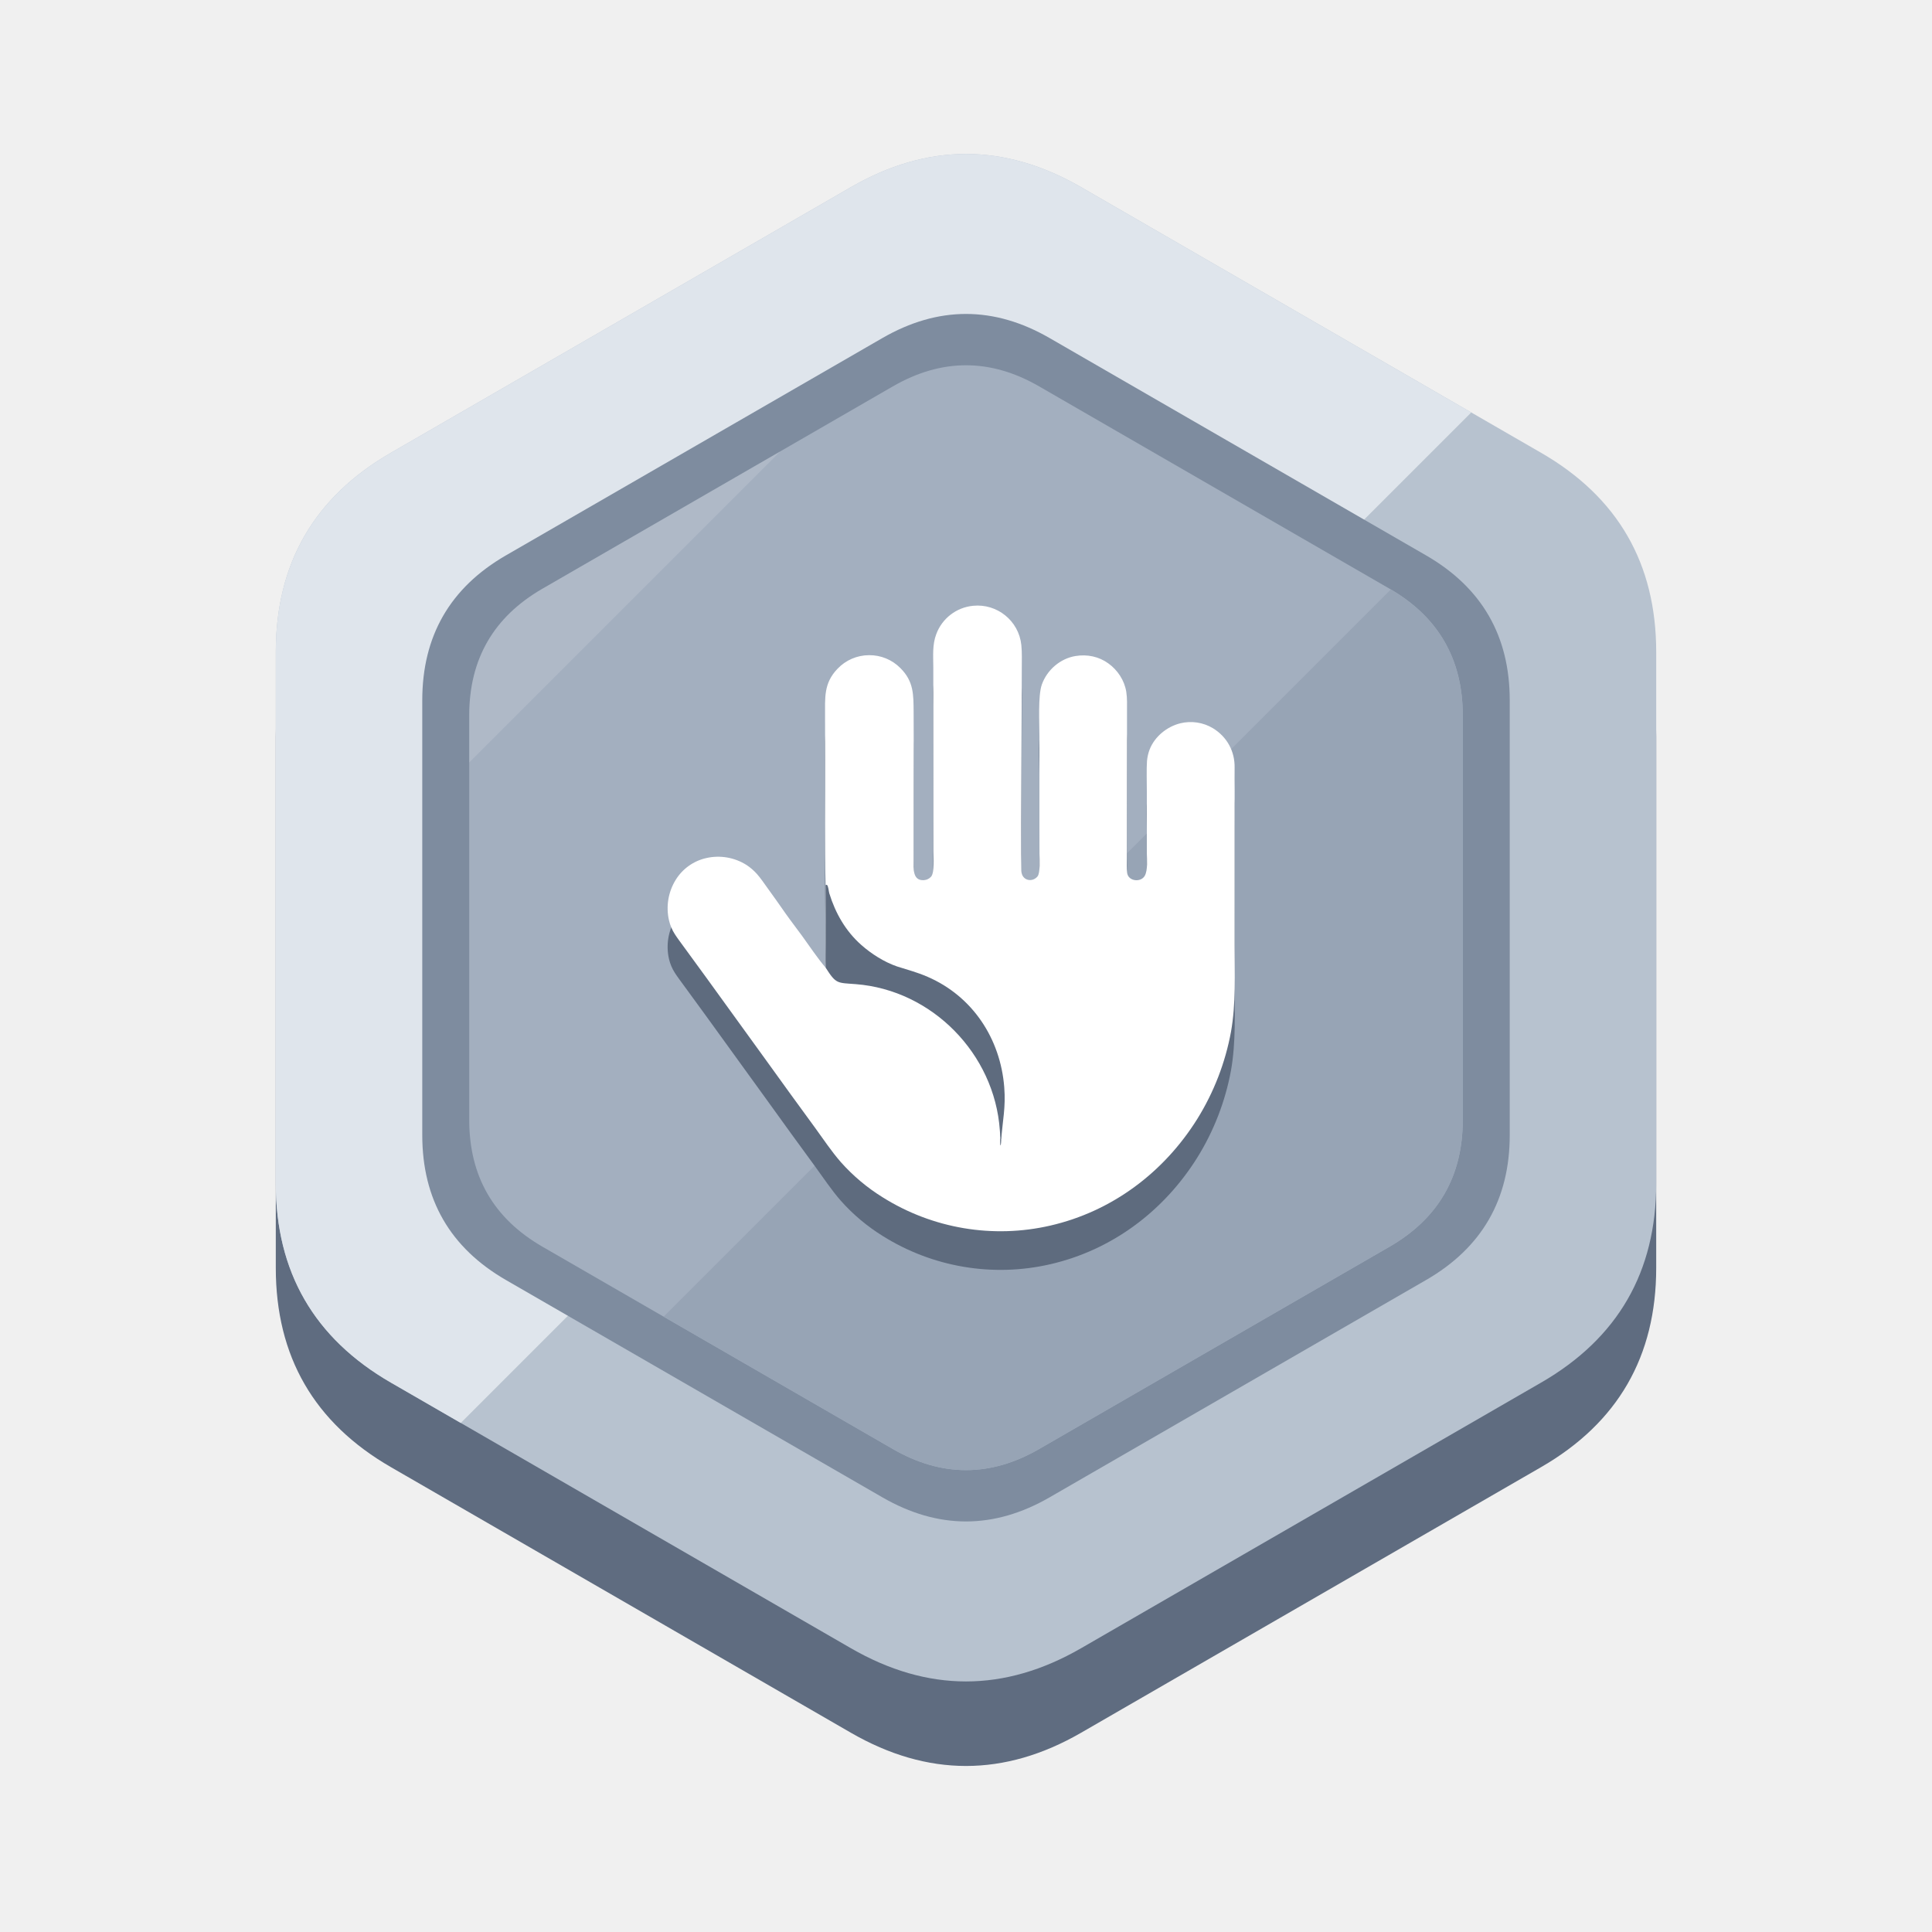
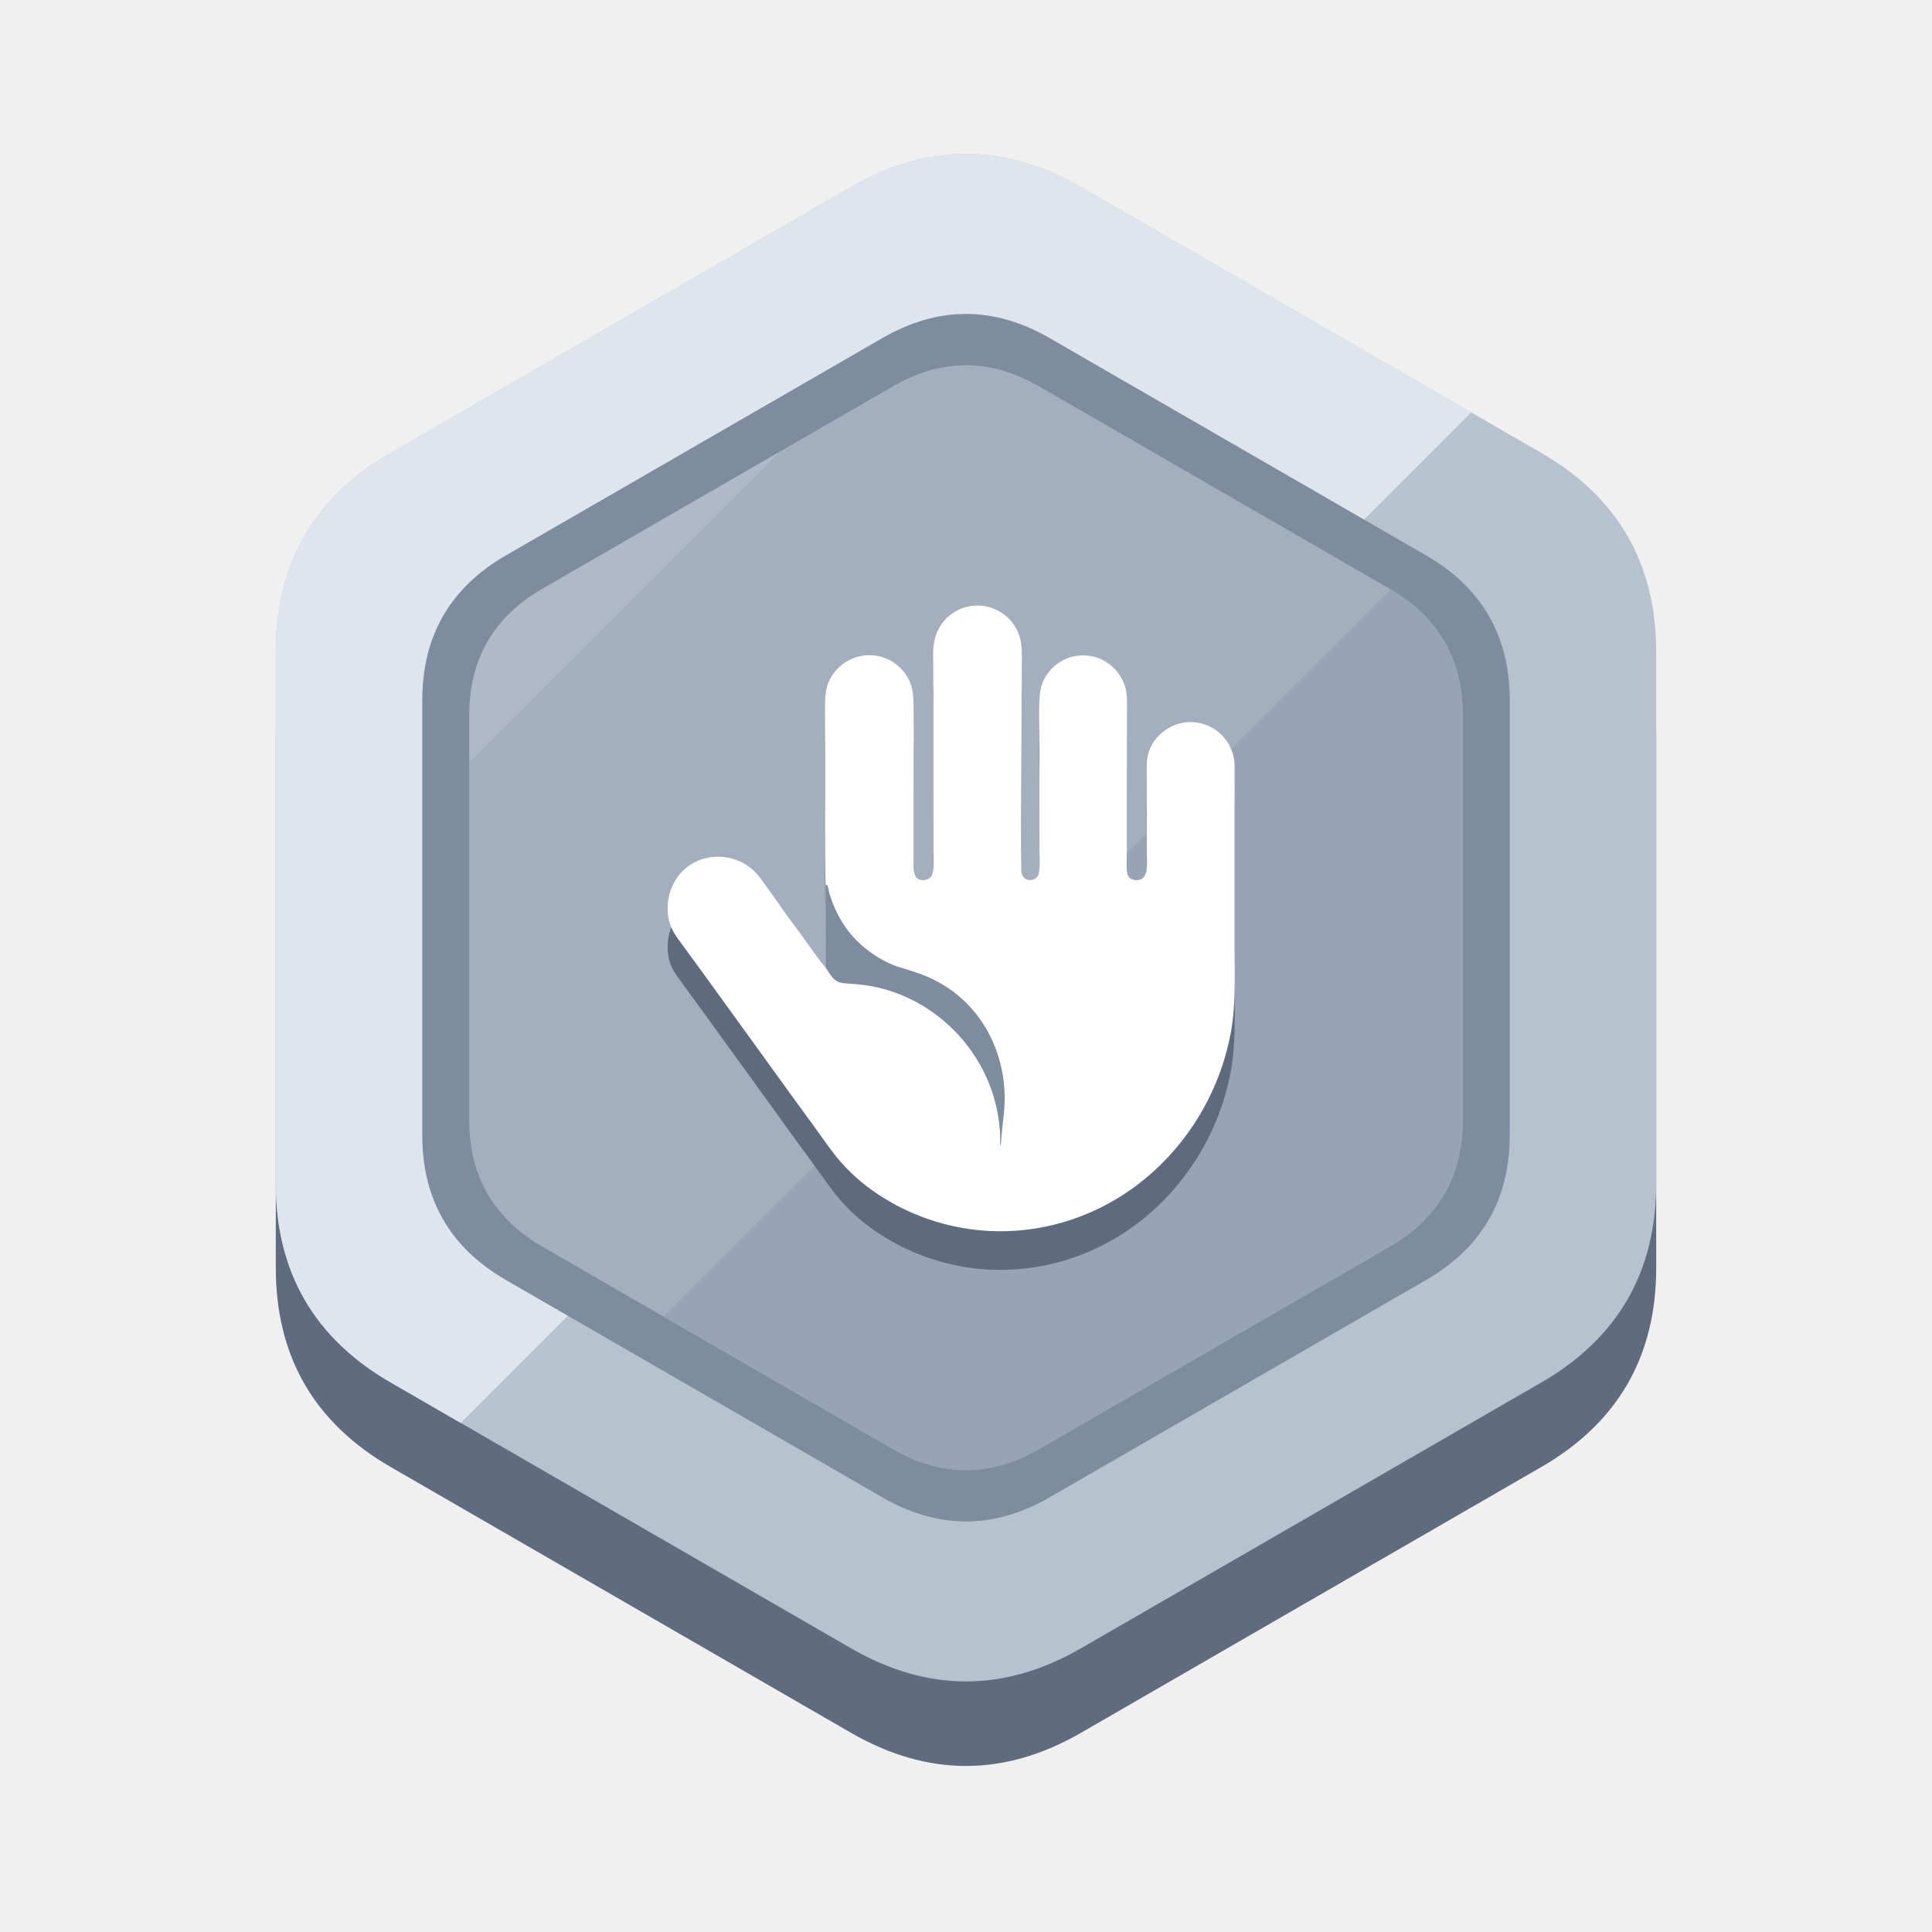
<svg xmlns="http://www.w3.org/2000/svg" viewBox="0 0 160 160" width="160" height="160">
  <defs>
    <clipPath id="A-motricite-argent-o">
      <path d="M70.47 15.50Q80.00 10.00 89.53 15.50L127.63 37.50Q137.16 43.00 137.16 54.00L137.16 98.00Q137.16 109.00 127.63 114.50L89.53 136.50Q80.00 142.00 70.47 136.50L32.37 114.50Q22.84 109.00 22.84 98.00L22.84 54.00Q22.84 43.00 32.37 37.50Z" />
    </clipPath>
    <clipPath id="A-motricite-argent-f">
      <path d="M73.94 32.00Q80.00 28.50 86.06 32.00L115.07 48.75Q121.14 52.25 121.14 59.25L121.14 92.75Q121.14 99.75 115.07 103.25L86.06 120.00Q80.00 123.50 73.94 120.00L44.93 103.25Q38.86 99.75 38.86 92.75L38.86 59.25Q38.86 52.25 44.93 48.75Z" />
    </clipPath>
  </defs>
  <g fill="#5F6C80" transform="translate(0 7)">
    <path d="M70.47 15.50Q80.00 10.00 89.53 15.50L127.63 37.50Q137.16 43.00 137.16 54.00L137.16 98.00Q137.16 109.00 127.63 114.50L89.53 136.50Q80.00 142.00 70.47 136.50L32.37 114.50Q22.84 109.00 22.84 98.00L22.84 54.00Q22.84 43.00 32.37 37.50Z" />
  </g>
  <g fill="#B7C2CF">
    <path d="M70.47 15.50Q80.00 10.00 89.53 15.50L127.63 37.50Q137.16 43.00 137.16 54.00L137.16 98.00Q137.16 109.00 127.63 114.50L89.53 136.50Q80.00 142.00 70.47 136.50L32.37 114.50Q22.84 109.00 22.84 98.00L22.84 54.00Q22.84 43.00 32.37 37.50Z" />
  </g>
  <g fill="#DFE5EC" clip-path="url(#A-motricite-argent-o)">
    <polygon points="480,-324 -320,476 -320,-324" />
  </g>
  <g fill="#7E8C9F">
    <path d="M73.07 28.00Q80.00 24.00 86.93 28.00L118.11 46.00Q125.03 50.00 125.03 58.00L125.03 94.00Q125.03 102.00 118.11 106.00L86.93 124.00Q80.00 128.00 73.07 124.00L41.89 106.00Q34.97 102.00 34.97 94.00L34.97 58.00Q34.97 50.00 41.89 46.00Z" />
  </g>
  <g fill="#A3AFBF">
    <path d="M73.94 32.00Q80.00 28.50 86.06 32.00L115.07 48.75Q121.14 52.25 121.14 59.25L121.14 92.75Q121.14 99.75 115.07 103.25L86.06 120.00Q80.00 123.50 73.94 120.00L44.93 103.25Q38.86 99.75 38.86 92.75L38.86 59.25Q38.86 52.25 44.93 48.75Z" />
  </g>
  <g fill="#97A4B5" clip-path="url(#A-motricite-argent-f)">
    <polygon points="480,-316 -320,484 480,476" />
  </g>
  <g fill="#FFFFFF" fill-opacity="0.13" clip-path="url(#A-motricite-argent-f)">
    <polygon points="20,70 74,16 86,16 20,82" />
  </g>
  <g fill="#5E6B7E" transform="translate(47 46.2) scale(0.0645)">
    <path d="M331.31 469.708C330.176 417.435 330.982 362.938 330.773 310.494L330.656 253.359C330.793 229.183 328.603 210.909 346.592 192.078C357.116 180.947 371.743 174.617 387.062 174.565C402.122 174.364 416.618 180.286 427.23 190.975C444.673 208.242 444.202 225.27 444.378 247.809L444.488 290.398L444.442 438.009C444.433 447.843 442.602 464.344 457.571 463.425C461.135 463.216 464.467 461.593 466.831 458.918C471.396 453.657 469.837 433.473 469.816 426.096L469.742 379.921L469.66 221.699C469.718 211.136 469.715 200.573 469.651 190.009C469.597 175.351 468.257 161.198 473.473 147.485C480.968 127.31 499.334 113.194 520.758 111.14C551.481 108.041 579.441 130.335 582.682 161.576C583.671 171.104 583.251 182.02 583.251 191.697L583.092 239.505L582.474 390.338L582.467 429.961C582.471 436.668 582.648 444.307 582.735 451.24C582.895 463.868 596.431 466.941 603.368 458.745C607.219 454.195 605.987 436.487 605.948 429.44L605.906 394.859L605.912 278.536C605.913 261.537 603.918 226.642 609.005 212.262C615.628 193.539 632.603 178.853 652.25 175.648C667.23 173.205 682.046 176.205 694.419 185.124C706.392 193.752 715.135 207.021 717.427 221.683C718.74 230.076 718.339 238.879 718.348 247.358L718.348 283.355L718.211 406.196L718.144 434.947C718.11 441.264 717.712 448.126 718.586 454.304C720.104 465.029 736.37 466.731 741.254 457.64C745.211 450.275 743.824 437.177 743.81 428.582L743.819 349.188C743.833 339.47 743.266 319.355 744.037 310.308C744.47 305.359 745.581 300.494 747.339 295.848C753.742 279.17 769.554 266.27 786.843 262.006C801.087 258.541 816.123 260.819 828.701 268.348C846.947 279.498 856.99 298.281 856.516 319.278C856.307 328.516 856.565 338.06 856.559 347.335L856.541 414.362L856.525 546.932C856.516 583.713 858.328 621.985 851.859 658.193C844.546 697.829 829.878 735.745 808.614 769.984C765.684 838.698 699.193 888.697 619.888 906.945C546.179 923.926 468.743 910.869 404.677 870.658C384.682 858.281 366.587 843.069 350.958 825.498C338.629 811.354 328.655 796.165 317.631 781.075C297.07 753.03 276.65 724.881 256.372 696.631L177.551 587.714L149.745 549.599C146.012 544.415 141.261 538.23 137.891 532.972C134.302 527.429 131.712 521.299 130.239 514.861C126.224 497.127 129.326 478.526 138.879 463.055C147.657 448.827 161.798 438.736 178.108 435.064C195.895 431.001 214.569 434.231 229.959 444.031C234.808 447.245 239.228 451.063 243.113 455.393C247.412 460.112 252.859 468.089 256.715 473.453C264.555 484.252 272.279 495.135 279.884 506.101C286.651 515.701 294.203 525.42 301.188 535.003C310.614 547.934 321.061 563.801 331.479 575.853C330.988 566.028 331.418 552.275 331.444 542.257C331.61 518.074 331.566 493.89 331.31 469.708Z" />
    <path d="M331.31 469.708L332.986 469.373C335.046 471.156 335.271 477.653 336.098 480.329C343.988 505.845 356.983 528.737 377.195 546.628C390.133 558.08 406.583 568.529 423.072 574.217C437.146 578.738 448.518 581.54 462.387 587.549C520.146 612.577 555.805 666.958 560.734 729.212C562.817 755.522 558.606 771.758 556.837 796.93C555.736 795.191 555.963 794.366 555.537 792.287C555.554 789.651 555.229 786.987 555.047 784.373C548.235 686.474 468.125 604.494 370.015 596.937C346.105 595.096 344.923 596.985 331.479 575.853C330.988 566.028 331.418 552.275 331.444 542.257C331.61 518.074 331.566 493.89 331.31 469.708Z" />
    <path d="M555.537 792.287C555.963 794.366 555.736 795.191 556.837 796.93C556.761 797.91 556.644 803.755 555.862 804.043L555.791 803.988C555.337 802.908 555.471 793.935 555.537 792.287Z" />
  </g>
  <g transform="translate(47 43) scale(0.0645)">
    <g fill="#FFFFFF">
      <path d="M331.31 469.708C330.176 417.435 330.982 362.938 330.773 310.494L330.656 253.359C330.793 229.183 328.603 210.909 346.592 192.078C357.116 180.947 371.743 174.617 387.062 174.565C402.122 174.364 416.618 180.286 427.23 190.975C444.673 208.242 444.202 225.27 444.378 247.809L444.488 290.398L444.442 438.009C444.433 447.843 442.602 464.344 457.571 463.425C461.135 463.216 464.467 461.593 466.831 458.918C471.396 453.657 469.837 433.473 469.816 426.096L469.742 379.921L469.66 221.699C469.718 211.136 469.715 200.573 469.651 190.009C469.597 175.351 468.257 161.198 473.473 147.485C480.968 127.31 499.334 113.194 520.758 111.14C551.481 108.041 579.441 130.335 582.682 161.576C583.671 171.104 583.251 182.02 583.251 191.697L583.092 239.505L582.474 390.338L582.467 429.961C582.471 436.668 582.648 444.307 582.735 451.24C582.895 463.868 596.431 466.941 603.368 458.745C607.219 454.195 605.987 436.487 605.948 429.44L605.906 394.859L605.912 278.536C605.913 261.537 603.918 226.642 609.005 212.262C615.628 193.539 632.603 178.853 652.25 175.648C667.23 173.205 682.046 176.205 694.419 185.124C706.392 193.752 715.135 207.021 717.427 221.683C718.74 230.076 718.339 238.879 718.348 247.358L718.348 283.355L718.211 406.196L718.144 434.947C718.11 441.264 717.712 448.126 718.586 454.304C720.104 465.029 736.37 466.731 741.254 457.64C745.211 450.275 743.824 437.177 743.81 428.582L743.819 349.188C743.833 339.47 743.266 319.355 744.037 310.308C744.47 305.359 745.581 300.494 747.339 295.848C753.742 279.17 769.554 266.27 786.843 262.006C801.087 258.541 816.123 260.819 828.701 268.348C846.947 279.498 856.99 298.281 856.516 319.278C856.307 328.516 856.565 338.06 856.559 347.335L856.541 414.362L856.525 546.932C856.516 583.713 858.328 621.985 851.859 658.193C844.546 697.829 829.878 735.745 808.614 769.984C765.684 838.698 699.193 888.697 619.888 906.945C546.179 923.926 468.743 910.869 404.677 870.658C384.682 858.281 366.587 843.069 350.958 825.498C338.629 811.354 328.655 796.165 317.631 781.075C297.07 753.03 276.65 724.881 256.372 696.631L177.551 587.714L149.745 549.599C146.012 544.415 141.261 538.23 137.891 532.972C134.302 527.429 131.712 521.299 130.239 514.861C126.224 497.127 129.326 478.526 138.879 463.055C147.657 448.827 161.798 438.736 178.108 435.064C195.895 431.001 214.569 434.231 229.959 444.031C234.808 447.245 239.228 451.063 243.113 455.393C247.412 460.112 252.859 468.089 256.715 473.453C264.555 484.252 272.279 495.135 279.884 506.101C286.651 515.701 294.203 525.42 301.188 535.003C310.614 547.934 321.061 563.801 331.479 575.853C330.988 566.028 331.418 552.275 331.444 542.257C331.61 518.074 331.566 493.89 331.31 469.708Z" />
    </g>
-     <path fill="#5E6B7E" d="M331.31 469.708L332.986 469.373C335.046 471.156 335.271 477.653 336.098 480.329C343.988 505.845 356.983 528.737 377.195 546.628C390.133 558.08 406.583 568.529 423.072 574.217C437.146 578.738 448.518 581.54 462.387 587.549C520.146 612.577 555.805 666.958 560.734 729.212C562.817 755.522 558.606 771.758 556.837 796.93C555.736 795.191 555.963 794.366 555.537 792.287C555.554 789.651 555.229 786.987 555.047 784.373C548.235 686.474 468.125 604.494 370.015 596.937C346.105 595.096 344.923 596.985 331.479 575.853C330.988 566.028 331.418 552.275 331.444 542.257C331.61 518.074 331.566 493.89 331.31 469.708Z" />
-     <path fill="#5E6B7E" d="M555.537 792.287C555.963 794.366 555.736 795.191 556.837 796.93C556.761 797.91 556.644 803.755 555.862 804.043L555.791 803.988C555.337 802.908 555.471 793.935 555.537 792.287Z" />
+     <path fill="#7E8C9F" d="M331.31 469.708L332.986 469.373C335.046 471.156 335.271 477.653 336.098 480.329C343.988 505.845 356.983 528.737 377.195 546.628C390.133 558.08 406.583 568.529 423.072 574.217C437.146 578.738 448.518 581.54 462.387 587.549C520.146 612.577 555.805 666.958 560.734 729.212C562.817 755.522 558.606 771.758 556.837 796.93C555.736 795.191 555.963 794.366 555.537 792.287C555.554 789.651 555.229 786.987 555.047 784.373C548.235 686.474 468.125 604.494 370.015 596.937C346.105 595.096 344.923 596.985 331.479 575.853C330.988 566.028 331.418 552.275 331.444 542.257C331.61 518.074 331.566 493.89 331.31 469.708Z" />
+     <path fill="#7E8C9F" d="M555.537 792.287C555.963 794.366 555.736 795.191 556.837 796.93C556.761 797.91 556.644 803.755 555.862 804.043L555.791 803.988C555.337 802.908 555.471 793.935 555.537 792.287Z" />
  </g>
</svg>
